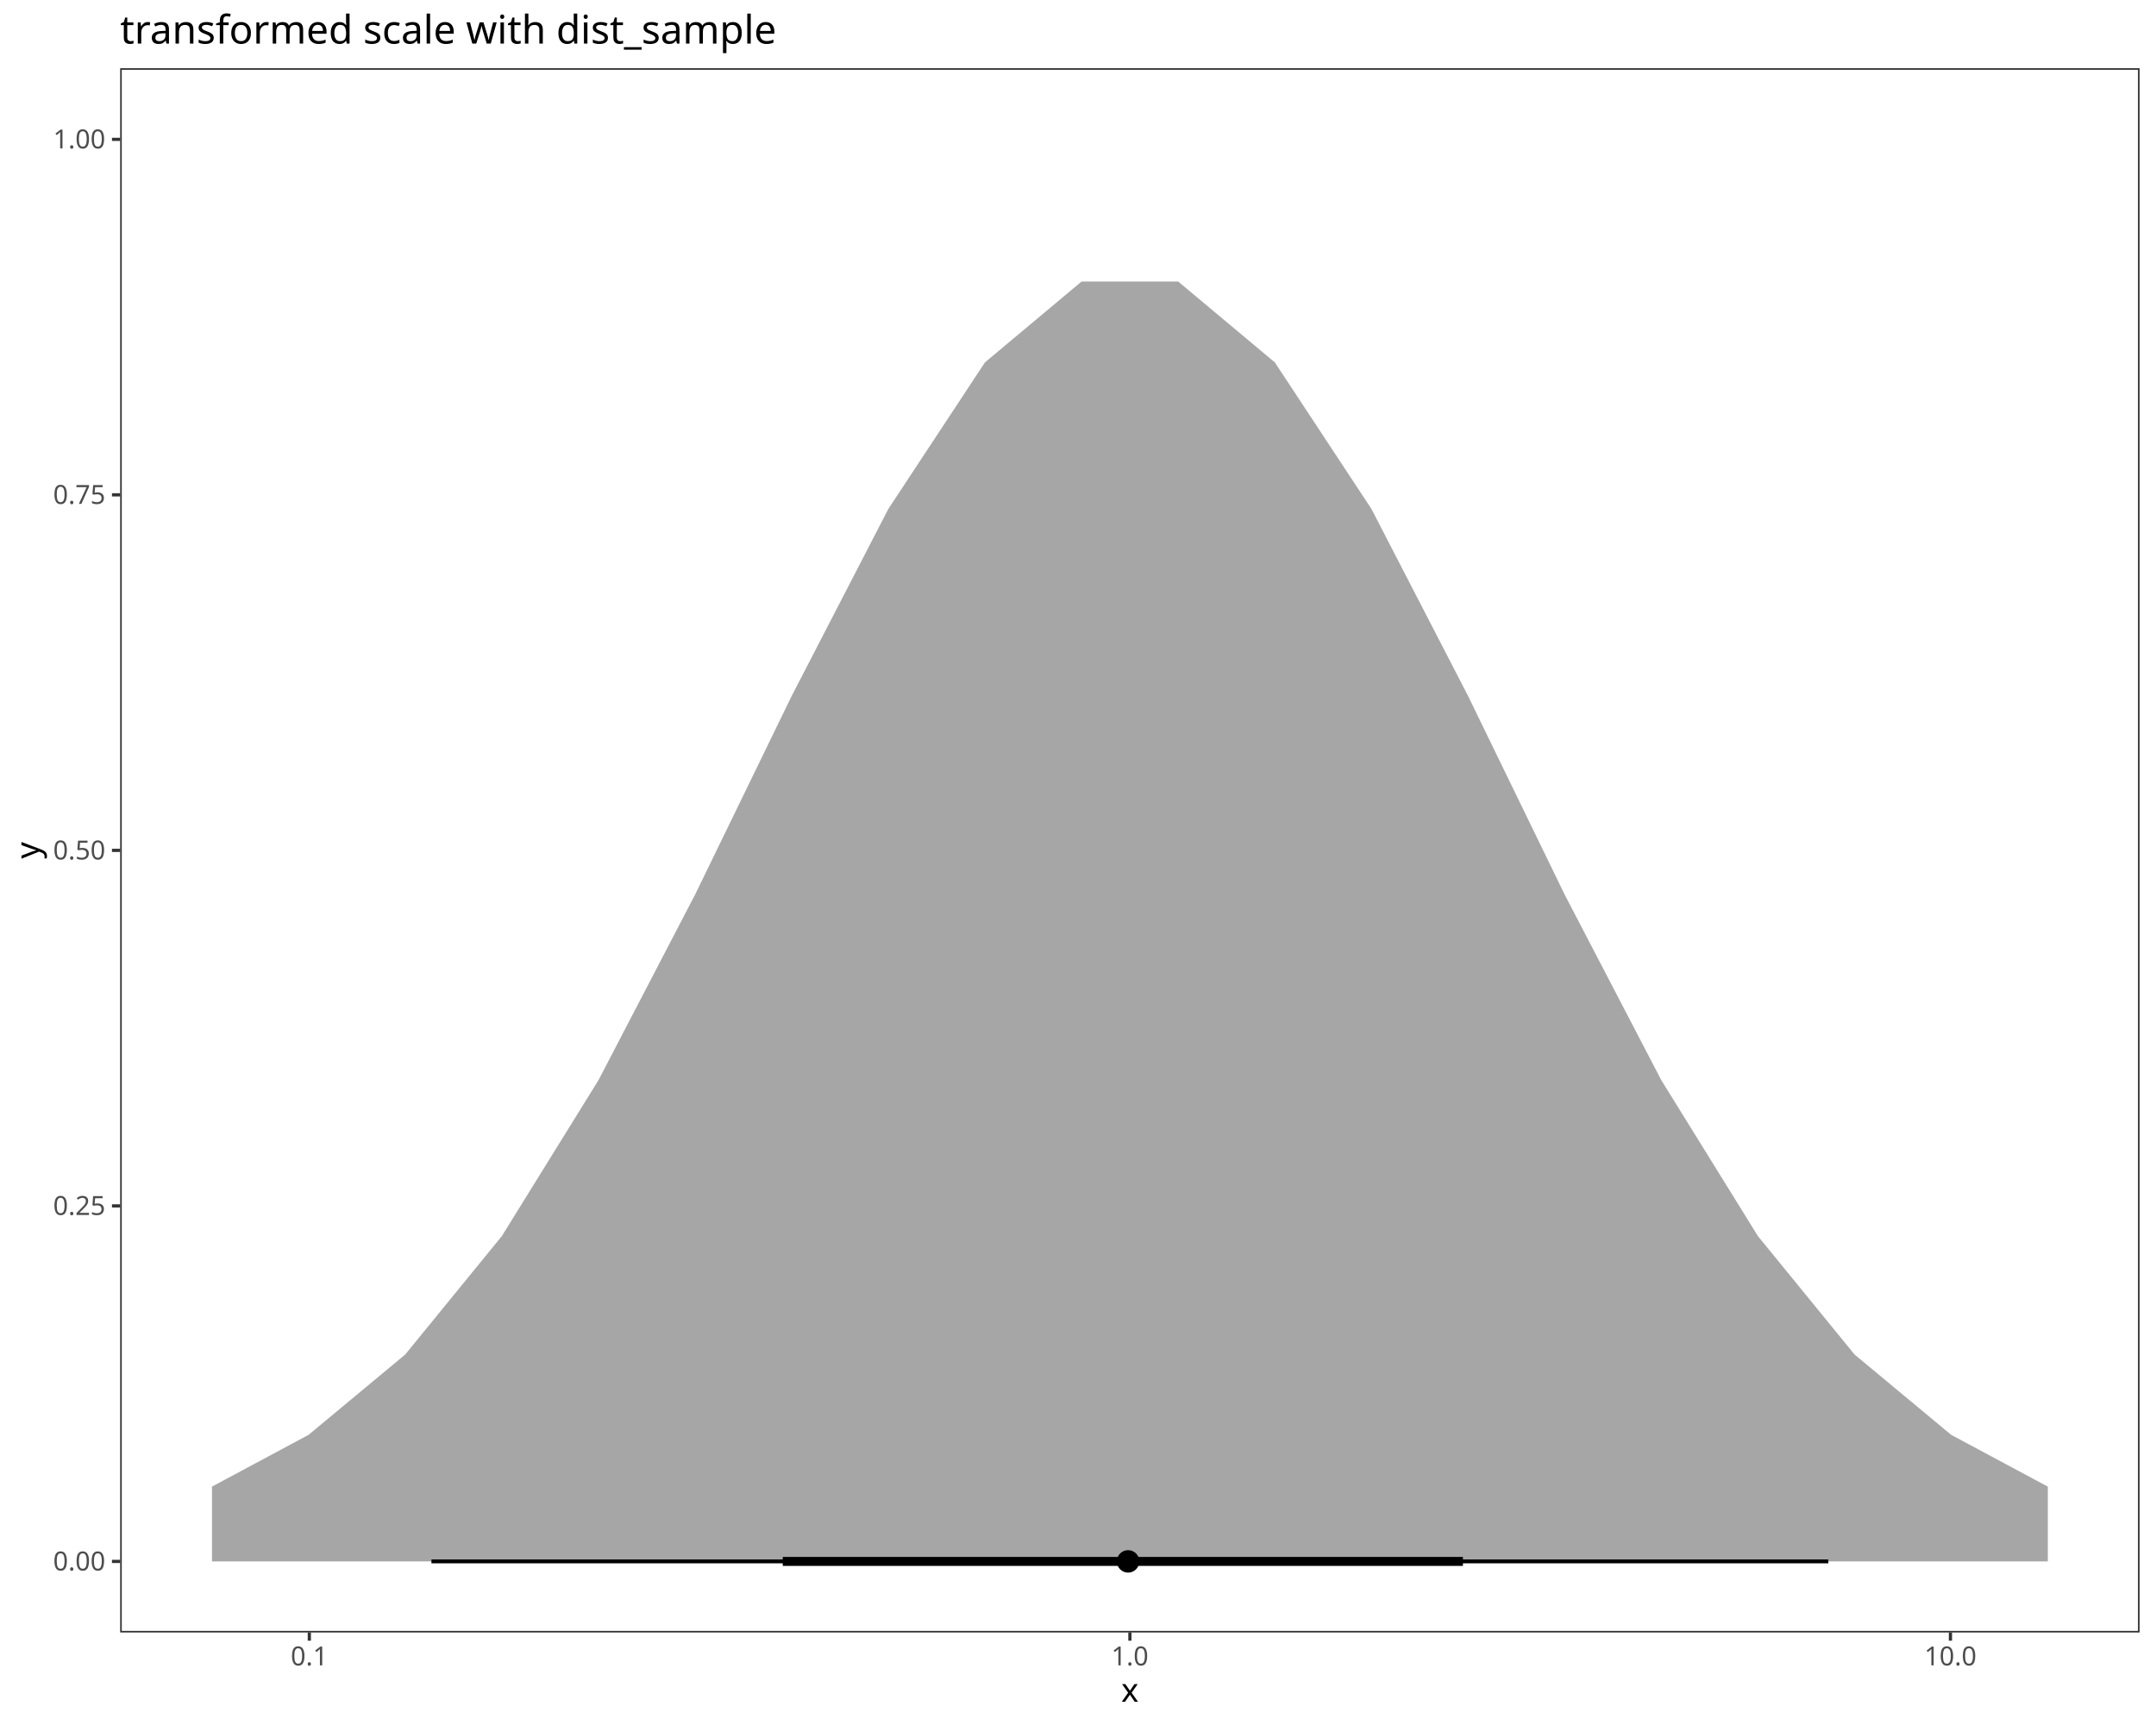
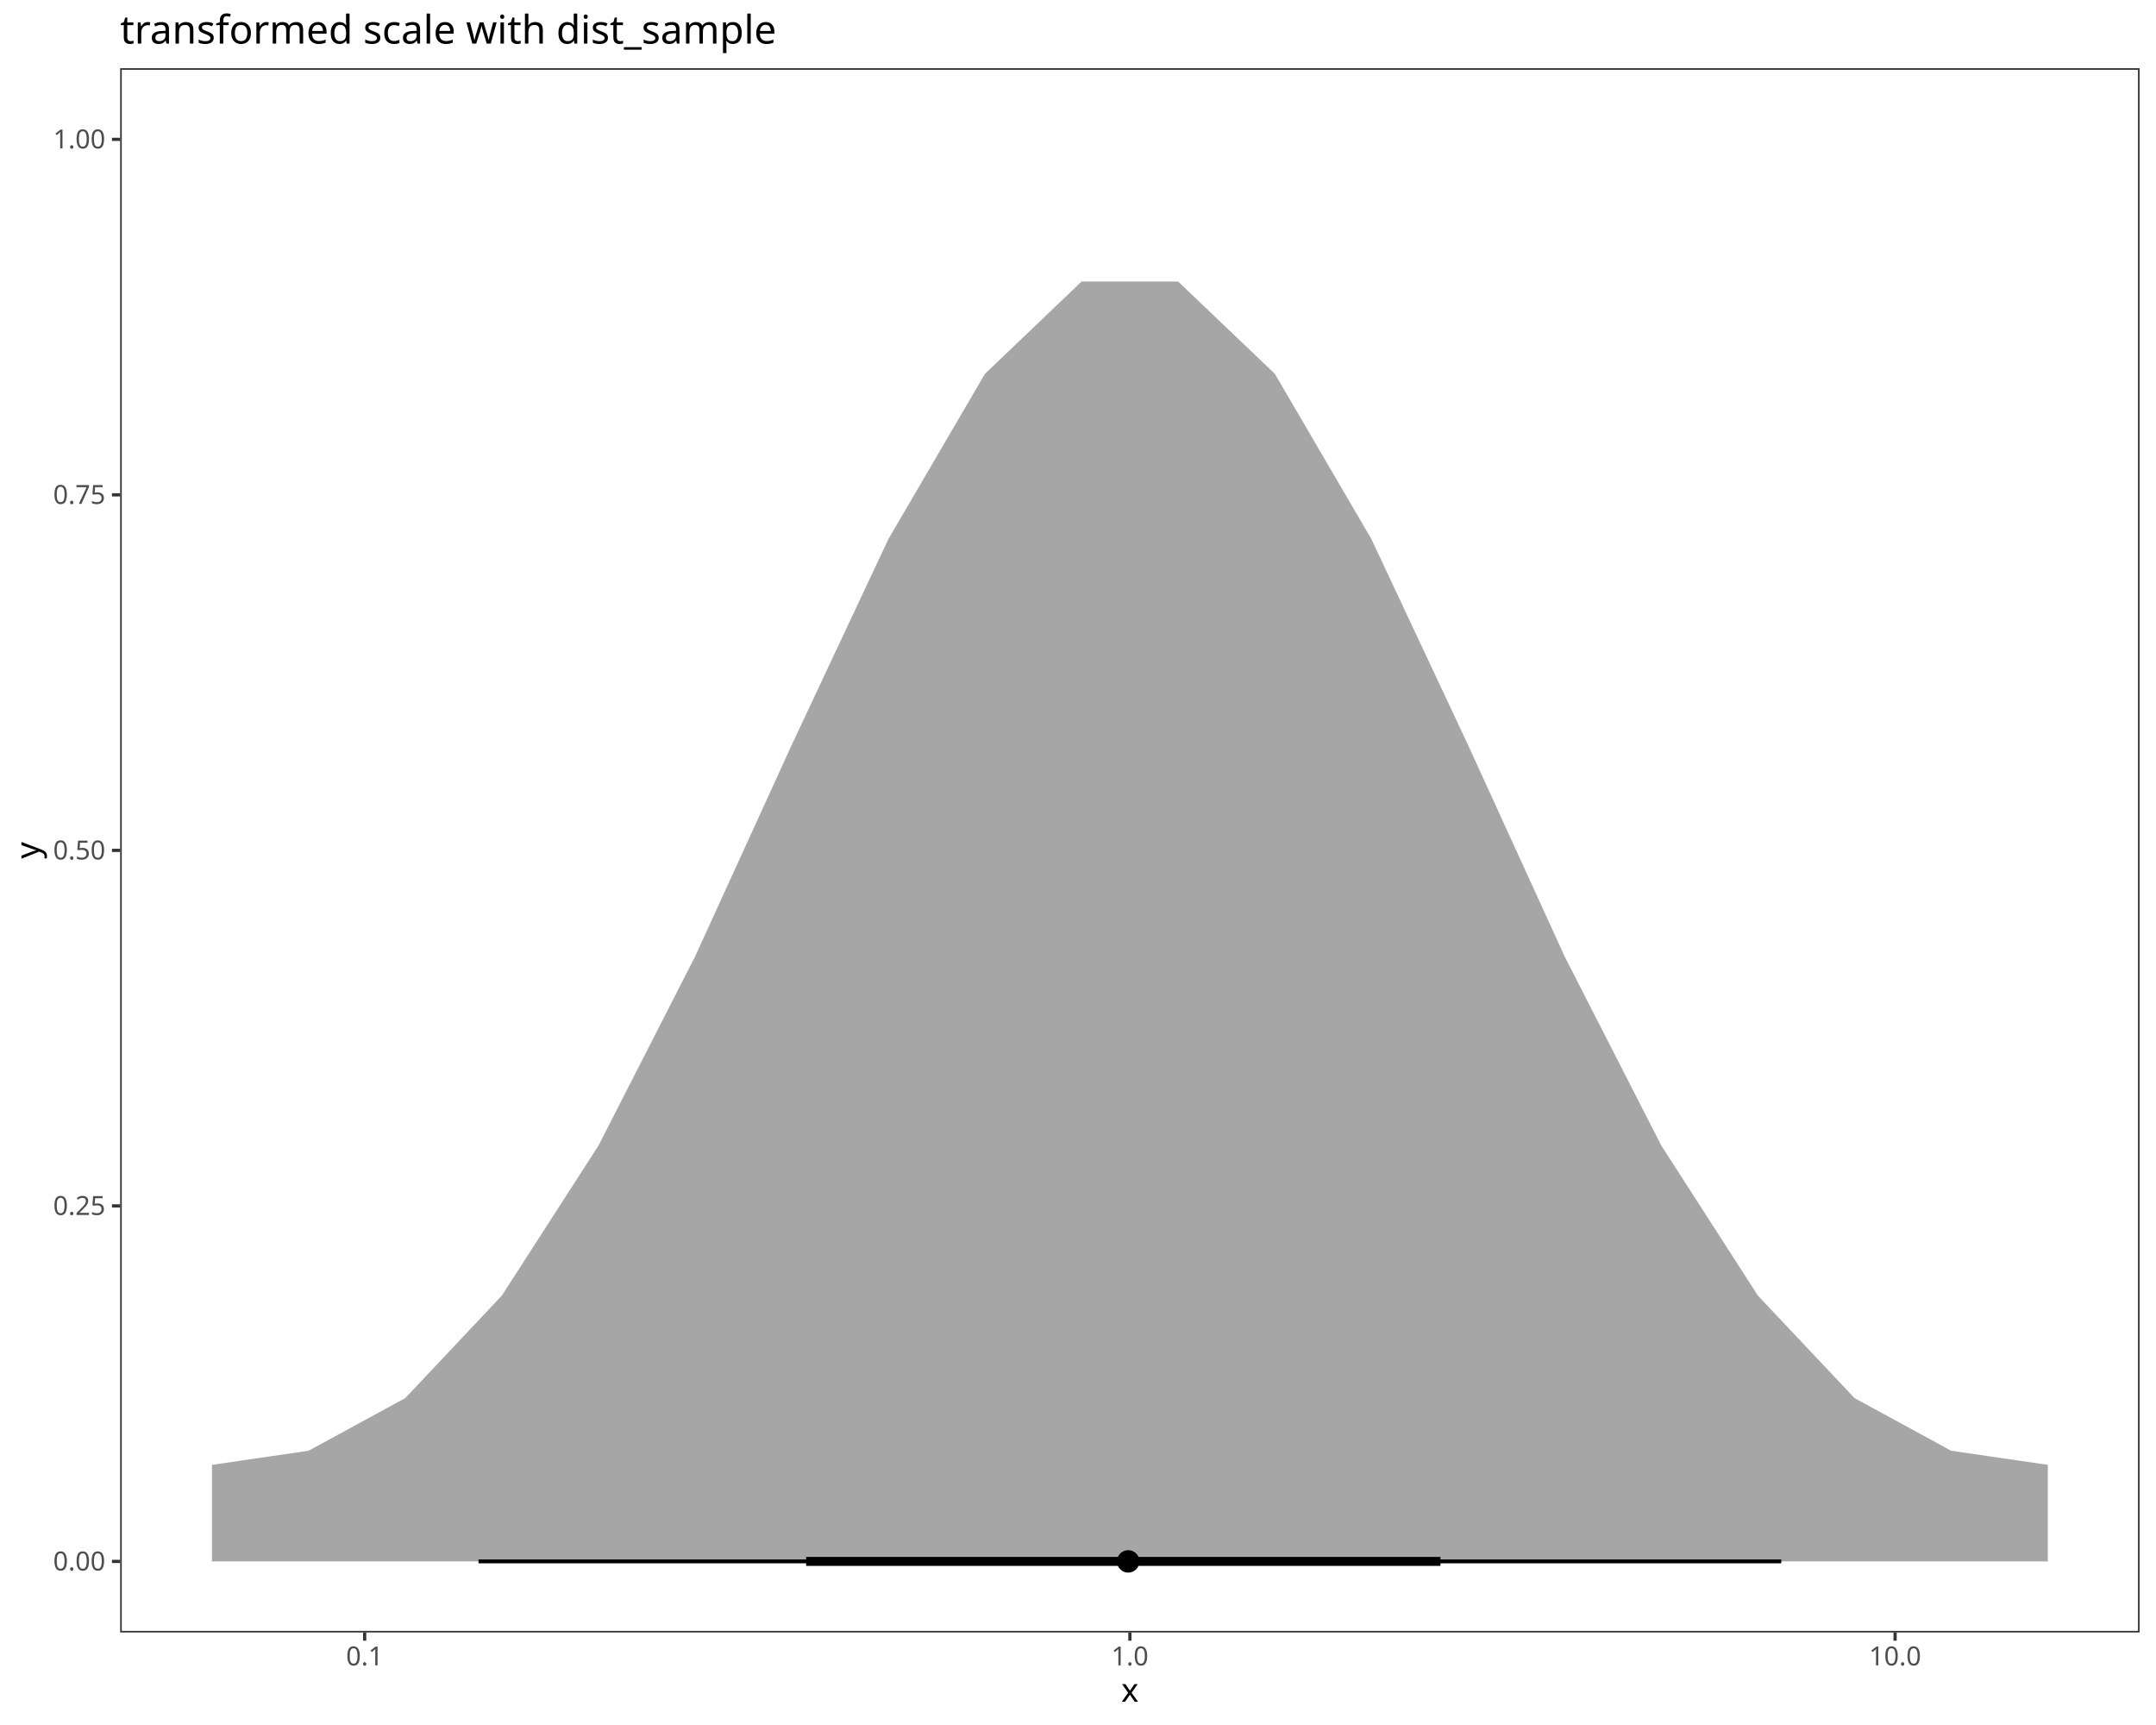
<svg xmlns="http://www.w3.org/2000/svg" class="svglite" data-engine-version="2.0" width="720.00pt" height="576.00pt" viewBox="0 0 720.00 576.00">
  <defs>
    <style type="text/css">
    .svglite line, .svglite polyline, .svglite polygon, .svglite path, .svglite rect, .svglite circle {
      fill: none;
      stroke: #000000;
      stroke-linecap: round;
      stroke-linejoin: round;
      stroke-miterlimit: 10.00;
    }
  </style>
  </defs>
  <rect width="100%" height="100%" style="stroke: none; fill: #FFFFFF;" />
  <defs>
    <clipPath id="cpMC4wMHw3MjAuMDB8MC4wMHw1NzYuMDA=">
      <rect x="0.00" y="0.00" width="720.00" height="576.00" />
    </clipPath>
  </defs>
  <g clip-path="url(#cpMC4wMHw3MjAuMDB8MC4wMHw1NzYuMDA=)">
    <rect x="0.00" y="0.00" width="720.00" height="576.00" style="stroke-width: 1.07; stroke: #FFFFFF; fill: #FFFFFF;" />
  </g>
  <defs>
    <clipPath id="cpNDAuMTN8NzE0LjUyfDIyLjc4fDU0NS4xMQ==">
      <rect x="40.13" y="22.78" width="674.39" height="522.33" />
    </clipPath>
  </defs>
  <g clip-path="url(#cpNDAuMTN8NzE0LjUyfDIyLjc4fDU0NS4xMQ==)">
    <rect x="40.13" y="22.78" width="674.39" height="522.33" style="stroke-width: 1.07; stroke: none; fill: #FFFFFF;" />
-     <polygon points="70.79,496.40 103.05,479.11 135.32,452.29 167.59,412.75 199.86,360.69 232.12,298.73 264.39,232.38 296.66,169.95 328.93,121.00 361.19,94.01 393.46,94.01 425.73,121.00 458.00,169.95 490.26,232.38 522.53,298.73 554.80,360.69 587.06,412.75 619.33,452.29 651.60,479.11 683.87,496.40 683.87,521.37 651.60,521.37 619.33,521.37 587.06,521.37 554.80,521.37 522.53,521.37 490.26,521.37 458.00,521.37 425.73,521.37 393.46,521.37 361.19,521.37 328.93,521.37 296.66,521.37 264.39,521.37 232.12,521.37 199.86,521.37 167.59,521.37 135.32,521.37 103.05,521.37 70.79,521.37 " style="stroke-width: 2.13; stroke: none; fill: #A6A6A6;" />
-     <line x1="144.08" y1="521.37" x2="610.57" y2="521.37" style="stroke-width: 1.28; stroke-linecap: butt;" />
-     <line x1="261.40" y1="521.37" x2="488.55" y2="521.37" style="stroke-width: 2.99; stroke-linecap: butt;" />
-     <circle cx="376.73" cy="521.37" r="1.68" style="stroke-width: 1.06; fill: #000000;" />
-     <circle cx="376.73" cy="521.37" r="3.22" style="stroke-width: 1.06; fill: #000000;" />
+     <polygon points="70.79,489.13 103.05,484.42 135.32,466.85 167.59,432.62 199.86,382.53 232.12,319.40 264.39,248.76 296.66,180.04 328.93,124.82 361.19,94.01 393.46,94.01 425.73,124.82 458.00,180.04 490.26,248.76 522.53,319.40 554.80,382.53 587.06,432.62 619.33,466.85 651.60,484.42 683.87,489.13 683.87,521.37 651.60,521.37 619.33,521.37 587.06,521.37 554.80,521.37 522.53,521.37 490.26,521.37 458.00,521.37 425.73,521.37 393.46,521.37 361.19,521.37 328.93,521.37 296.66,521.37 264.39,521.37 232.12,521.37 199.86,521.37 167.59,521.37 135.32,521.37 103.05,521.37 70.79,521.37 " style="stroke-width: 2.13; stroke: none; fill: #A6A6A6;" />
+     <line x1="159.80" y1="521.37" x2="594.85" y2="521.37" style="stroke-width: 1.28; stroke-linecap: butt;" />
+     <line x1="269.22" y1="521.37" x2="481.05" y2="521.37" style="stroke-width: 2.99; stroke-linecap: butt;" />
+     <circle cx="376.77" cy="521.37" r="1.68" style="stroke-width: 1.06; fill: #000000;" />
+     <circle cx="376.77" cy="521.37" r="3.22" style="stroke-width: 1.06; fill: #000000;" />
    <rect x="40.13" y="22.78" width="674.39" height="522.33" style="stroke-width: 1.07; stroke: #333333;" />
  </g>
  <g clip-path="url(#cpMC4wMHw3MjAuMDB8MC4wMHw1NzYuMDA=)">
    <text x="35.20" y="524.40" text-anchor="end" style="font-size: 8.80px; fill: #4D4D4D; font-family: sans;" textLength="17.13px" lengthAdjust="spacingAndGlyphs">0.00</text>
    <text x="35.20" y="405.69" text-anchor="end" style="font-size: 8.80px; fill: #4D4D4D; font-family: sans;" textLength="17.13px" lengthAdjust="spacingAndGlyphs">0.25</text>
    <text x="35.20" y="286.98" text-anchor="end" style="font-size: 8.80px; fill: #4D4D4D; font-family: sans;" textLength="17.13px" lengthAdjust="spacingAndGlyphs">0.50</text>
    <text x="35.20" y="168.26" text-anchor="end" style="font-size: 8.80px; fill: #4D4D4D; font-family: sans;" textLength="17.13px" lengthAdjust="spacingAndGlyphs">0.75</text>
    <text x="35.20" y="49.55" text-anchor="end" style="font-size: 8.80px; fill: #4D4D4D; font-family: sans;" textLength="17.13px" lengthAdjust="spacingAndGlyphs">1.00</text>
    <polyline points="37.39,521.37 40.13,521.37 " style="stroke-width: 1.07; stroke: #333333; stroke-linecap: butt;" />
    <polyline points="37.39,402.66 40.13,402.66 " style="stroke-width: 1.07; stroke: #333333; stroke-linecap: butt;" />
    <polyline points="37.39,283.95 40.13,283.95 " style="stroke-width: 1.07; stroke: #333333; stroke-linecap: butt;" />
    <polyline points="37.39,165.24 40.13,165.24 " style="stroke-width: 1.07; stroke: #333333; stroke-linecap: butt;" />
    <polyline points="37.39,46.53 40.13,46.53 " style="stroke-width: 1.07; stroke: #333333; stroke-linecap: butt;" />
-     <polyline points="103.30,547.85 103.30,545.11 " style="stroke-width: 1.07; stroke: #333333; stroke-linecap: butt;" />
+     <polyline points="121.78,547.85 121.78,545.11 " style="stroke-width: 1.07; stroke: #333333; stroke-linecap: butt;" />
    <polyline points="377.33,547.85 377.33,545.11 " style="stroke-width: 1.07; stroke: #333333; stroke-linecap: butt;" />
-     <polyline points="651.35,547.85 651.35,545.11 " style="stroke-width: 1.07; stroke: #333333; stroke-linecap: butt;" />
-     <text x="103.30" y="556.10" text-anchor="middle" style="font-size: 8.80px; fill: #4D4D4D; font-family: sans;" textLength="12.23px" lengthAdjust="spacingAndGlyphs">0.1</text>
+     <polyline points="632.87,547.85 632.87,545.11 " style="stroke-width: 1.07; stroke: #333333; stroke-linecap: butt;" />
+     <text x="121.78" y="556.10" text-anchor="middle" style="font-size: 8.80px; fill: #4D4D4D; font-family: sans;" textLength="12.23px" lengthAdjust="spacingAndGlyphs">0.1</text>
    <text x="377.33" y="556.10" text-anchor="middle" style="font-size: 8.80px; fill: #4D4D4D; font-family: sans;" textLength="12.23px" lengthAdjust="spacingAndGlyphs">1.0</text>
-     <text x="651.35" y="556.10" text-anchor="middle" style="font-size: 8.80px; fill: #4D4D4D; font-family: sans;" textLength="17.13px" lengthAdjust="spacingAndGlyphs">10.0</text>
+     <text x="632.87" y="556.10" text-anchor="middle" style="font-size: 8.80px; fill: #4D4D4D; font-family: sans;" textLength="17.13px" lengthAdjust="spacingAndGlyphs">10.0</text>
    <text x="377.33" y="568.24" text-anchor="middle" style="font-size: 11.00px; font-family: sans;" textLength="5.50px" lengthAdjust="spacingAndGlyphs">x</text>
    <text transform="translate(13.05,283.95) rotate(-90)" text-anchor="middle" style="font-size: 11.00px; font-family: sans;" textLength="5.50px" lengthAdjust="spacingAndGlyphs">y</text>
    <text x="40.13" y="14.56" style="font-size: 13.20px; font-family: sans;" textLength="206.19px" lengthAdjust="spacingAndGlyphs">transformed scale with dist_sample</text>
  </g>
</svg>
